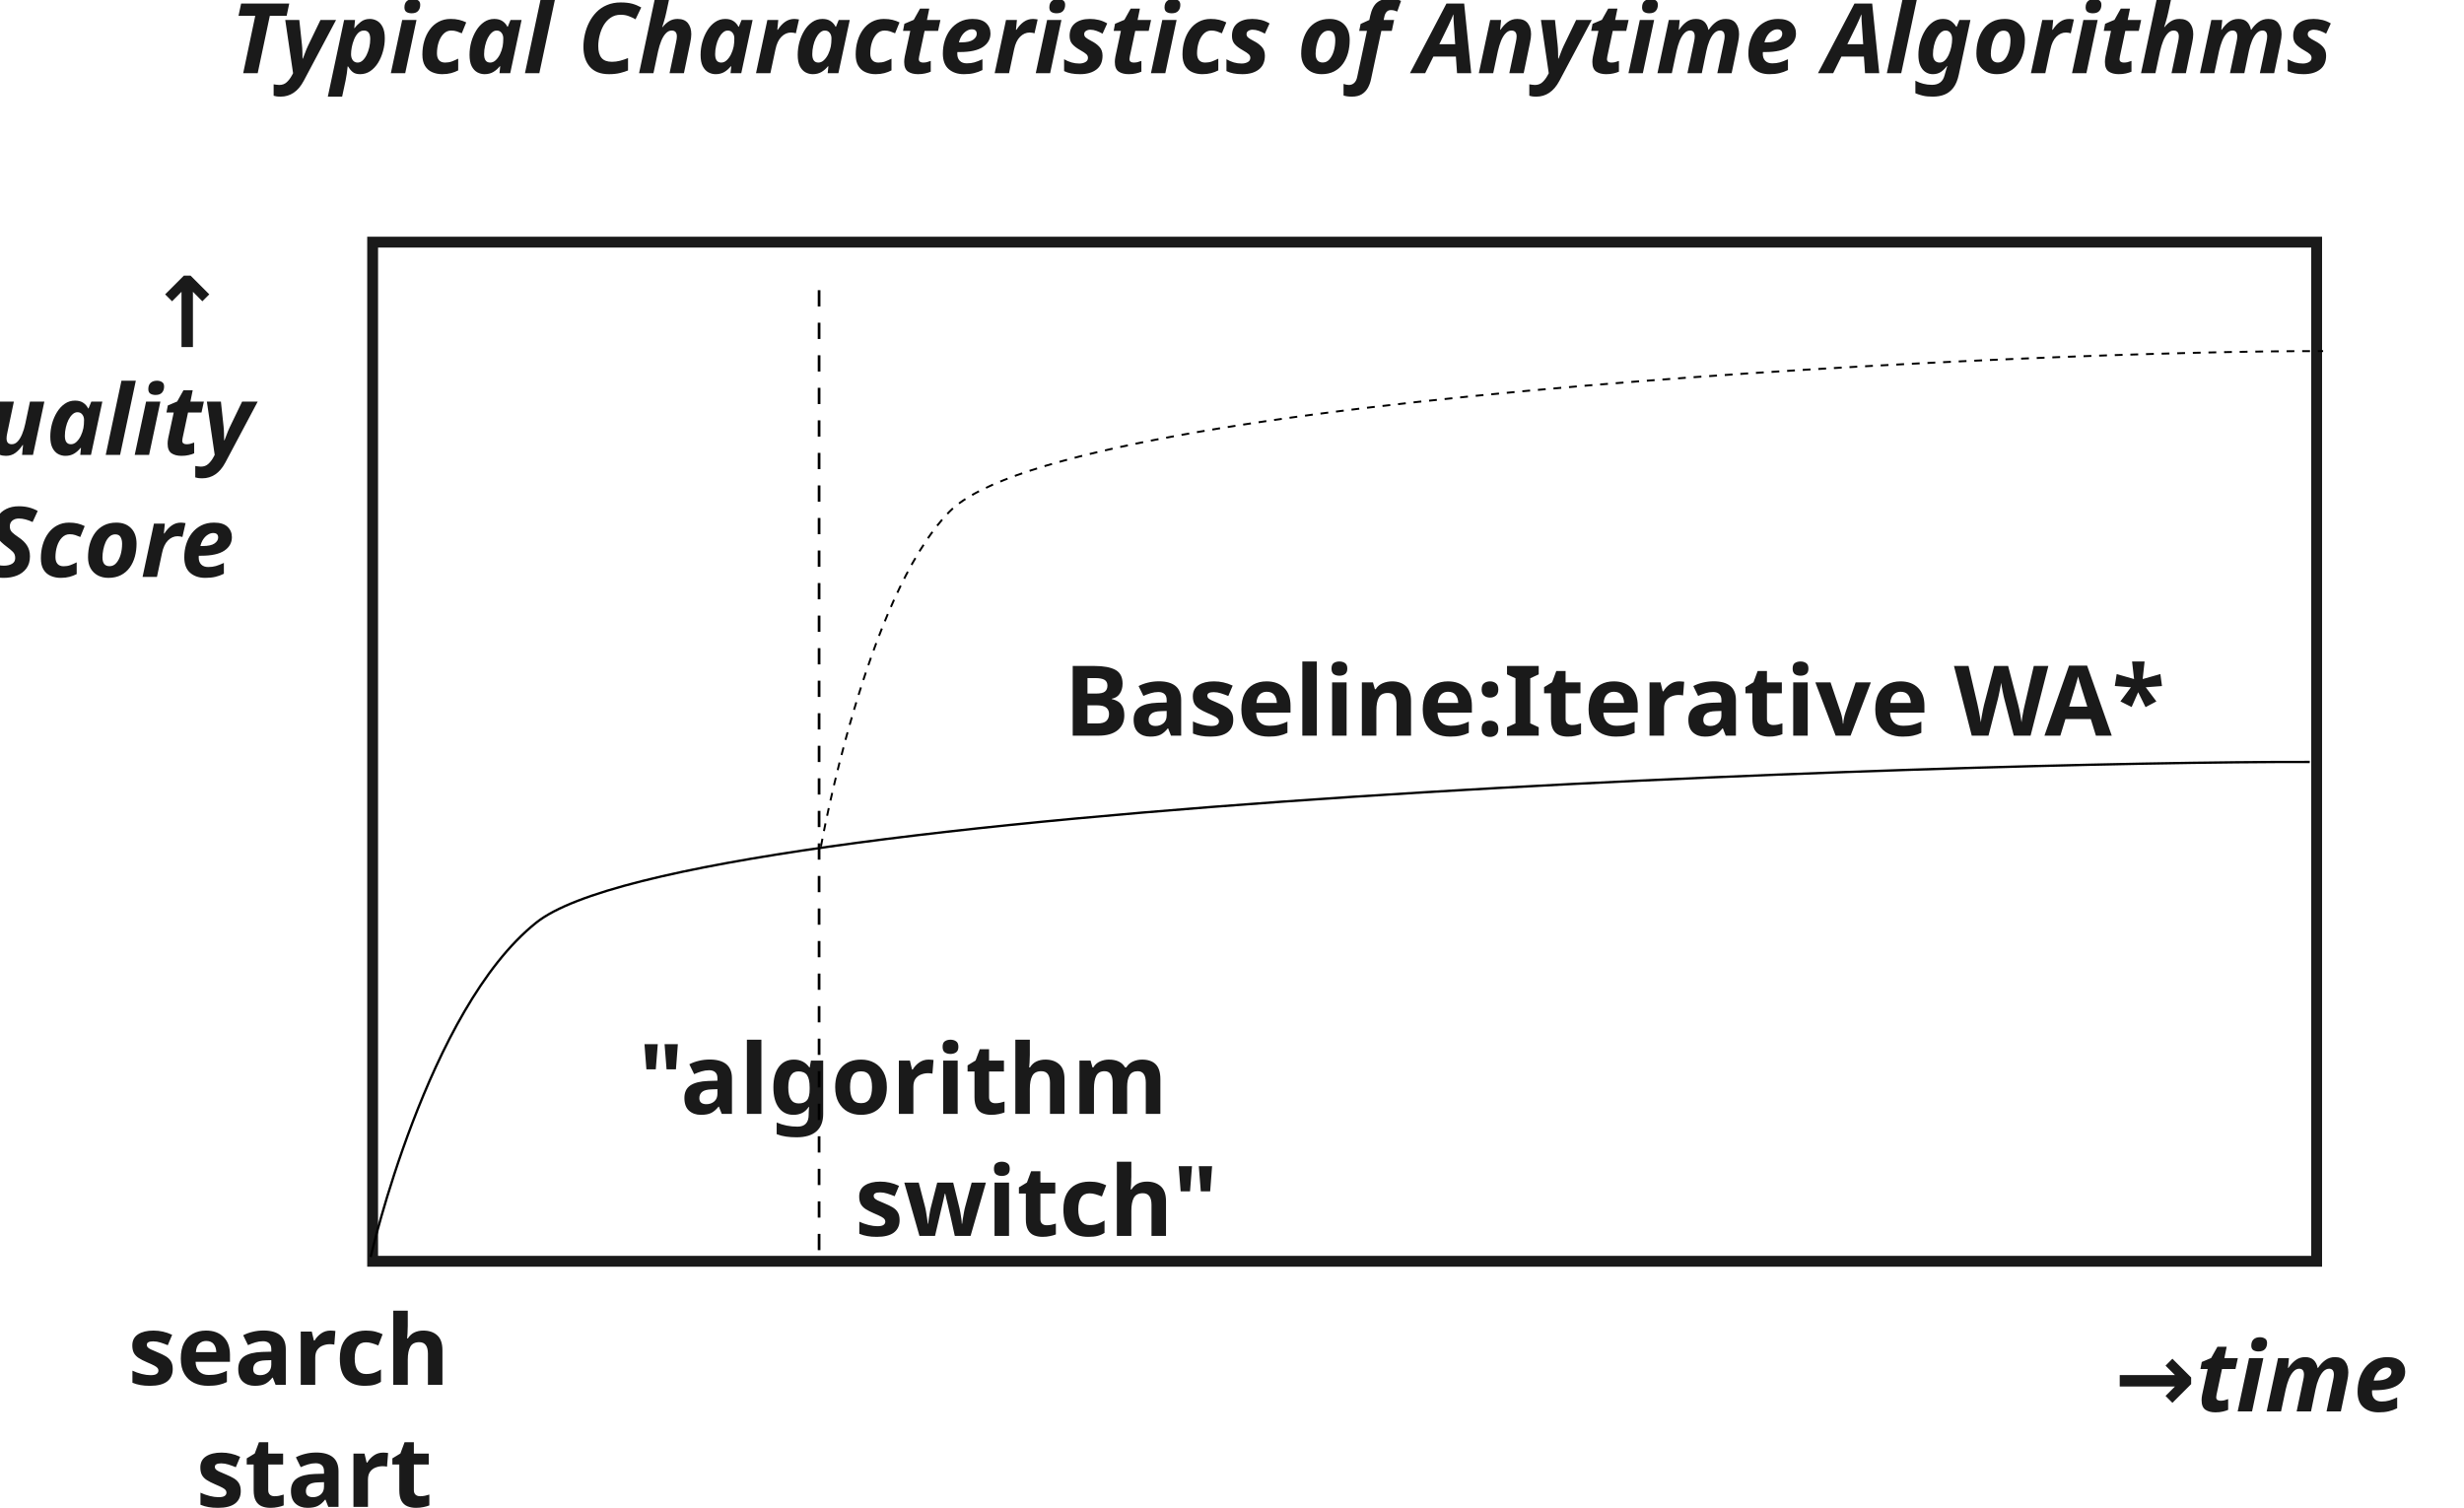
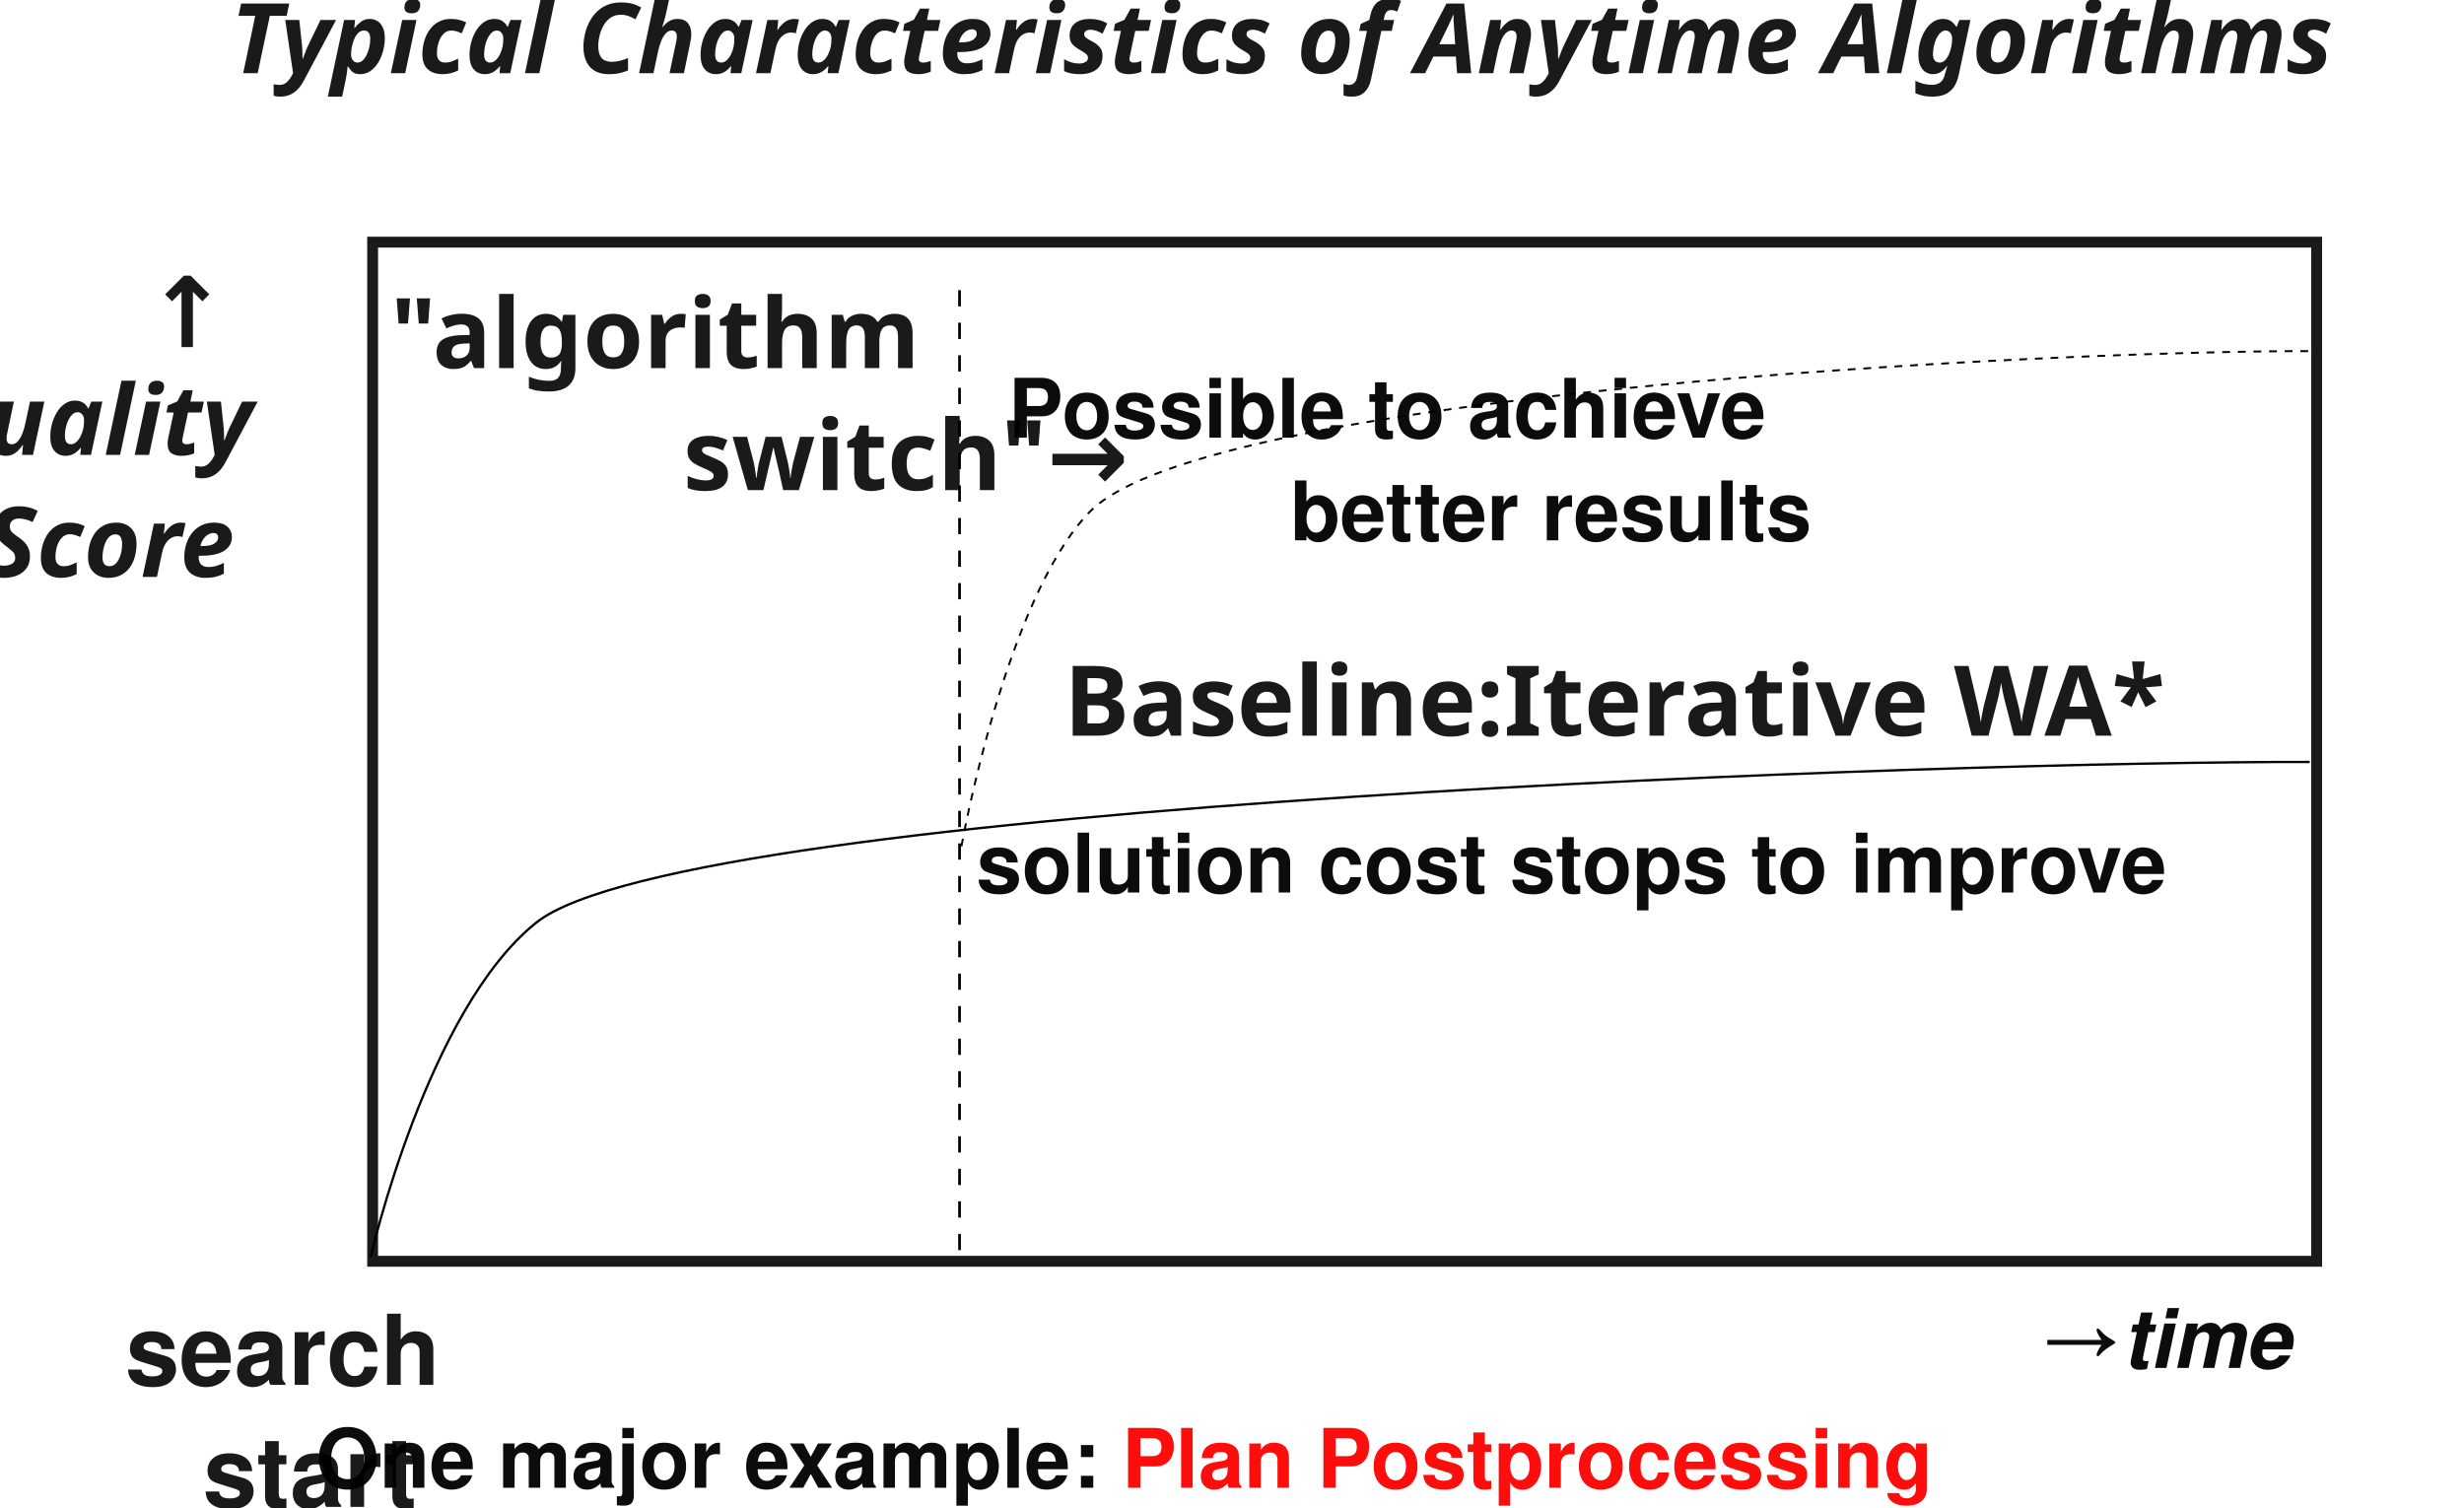
<svg xmlns="http://www.w3.org/2000/svg" width="600" height="367.163" id="svg4044" version="1.1">
  <defs id="defs4046" />
  <g id="layer1" transform="translate(-16.32908,-239.8787)">
    <rect style="opacity:0.898;color:#000000;fill:none;stroke:#000000;stroke-width:2.641;stroke-linecap:butt;stroke-linejoin:miter;stroke-miterlimit:3.8;stroke-opacity:1;stroke-dasharray:none;stroke-dashoffset:0;marker:none;visibility:visible;display:inline;overflow:visible;enable-background:accumulate" id="rect3009" width="473.377" height="248.162" x="107.068" y="298.839" />
    <text xml:space="preserve" style="font-size:23.77px;font-style:italic;font-variant:normal;font-weight:bold;font-stretch:normal;text-indent:0;text-align:start;text-decoration:none;line-height:125%;letter-spacing:normal;word-spacing:normal;text-transform:none;direction:ltr;block-progression:tb;writing-mode:lr-tb;text-anchor:start;baseline-shift:baseline;opacity:0.898;color:#000000;fill:#000000;stroke:none;stroke-width:4;marker:none;visibility:visible;display:inline;overflow:visible;enable-background:accumulate;font-family:'M+ 2c';-inkscape-font-specification:'M+ 2c Bold Italic'" x="72.454" y="257.706" id="text3011">
      <tspan id="tspan3013" x="72.454" y="257.706">Typical Characteristics of Anytime Algorithms</tspan>
    </text>
-     <text xml:space="preserve" style="font-size:23.77px;font-style:italic;font-variant:normal;font-weight:bold;font-stretch:normal;text-indent:0;text-align:start;text-decoration:none;line-height:125%;letter-spacing:normal;word-spacing:normal;text-transform:none;direction:ltr;block-progression:tb;writing-mode:lr-tb;text-anchor:start;baseline-shift:baseline;opacity:0.898;color:#000000;fill:#000000;fill-opacity:1;fill-rule:evenodd;stroke:none;stroke-width:4;marker:none;visibility:visible;display:inline;overflow:visible;enable-background:accumulate;font-family:'M+ 2c';-inkscape-font-specification:'M+ 2c Bold Italic'" x="531.137" y="583.553" id="text3015">
-       <tspan id="tspan3017" x="531.137" y="583.553">→time</tspan>
+     <text xml:space="preserve" style="font-size:20px;font-style:italic;font-variant:normal;font-weight:bold;font-stretch:normal;text-indent:0;text-align:end;text-decoration:none;line-height:125%;letter-spacing:normal;word-spacing:normal;text-transform:none;direction:ltr;block-progression:tb;writing-mode:lr-tb;text-anchor:end;baseline-shift:baseline;opacity:0.951;color:#000000;fill:#000000;fill-opacity:1;fill-rule:nonzero;stroke:none;stroke-width:7.196;marker:none;visibility:visible;display:inline;overflow:visible;enable-background:accumulate;font-family:Nimbus Sans L;-inkscape-font-specification:Nimbus Sans L Bold Italic" x="601.984" y="572.967" id="text3015">
+       <tspan id="tspan3017" x="601.984" y="572.967">→time</tspan>
    </text>
    <text xml:space="preserve" style="font-size:23.77px;font-style:italic;font-variant:normal;font-weight:bold;font-stretch:normal;text-indent:0;text-align:center;text-decoration:none;line-height:125%;letter-spacing:normal;word-spacing:normal;text-transform:none;direction:ltr;block-progression:tb;writing-mode:lr-tb;text-anchor:middle;baseline-shift:baseline;opacity:0.898;color:#000000;fill:#000000;fill-opacity:1;fill-rule:evenodd;stroke:none;stroke-width:4;marker:none;visibility:visible;display:inline;overflow:visible;enable-background:accumulate;font-family:'M+ 2c';-inkscape-font-specification:'M+ 2c Bold Italic'" x="58.466" y="350.643" id="text3791">
      <tspan x="58.466" y="350.643" id="tspan3805">Quality</tspan>
      <tspan x="58.466" y="380.355" id="tspan3809">Score</tspan>
    </text>
    <text xml:space="preserve" style="font-size:23.77px;font-style:normal;font-variant:normal;font-weight:bold;font-stretch:normal;text-indent:0;text-align:start;text-decoration:none;line-height:125%;letter-spacing:normal;word-spacing:normal;text-transform:none;direction:ltr;block-progression:tb;writing-mode:lr-tb;text-anchor:start;baseline-shift:baseline;opacity:0.898;color:#000000;fill:#000000;fill-opacity:1;fill-rule:evenodd;stroke:none;stroke-width:4;marker:none;visibility:visible;display:inline;overflow:visible;enable-background:accumulate;font-family:'M+ 2c';-inkscape-font-specification:'M+ 2c Bold'" x="51.948" y="324.401" id="text3795">
      <tspan id="tspan3797" x="51.948" y="324.401">↑</tspan>
    </text>
-     <text xml:space="preserve" style="font-size:23.77px;font-style:normal;font-variant:normal;font-weight:bold;font-stretch:normal;text-indent:0;text-align:center;text-decoration:none;line-height:125%;letter-spacing:normal;word-spacing:normal;text-transform:none;direction:ltr;block-progression:tb;writing-mode:lr-tb;text-anchor:middle;baseline-shift:baseline;opacity:0.898;color:#000000;fill:#000000;fill-opacity:1;fill-rule:evenodd;stroke:none;stroke-width:4;marker:none;visibility:visible;display:inline;overflow:visible;enable-background:accumulate;font-family:'M+ 2c';-inkscape-font-specification:'M+ 2c Bold'" x="108.296" y="577.092" id="text3799">
+     <text xml:space="preserve" style="font-size:23.77px;font-style:normal;font-variant:normal;font-weight:bold;font-stretch:normal;text-indent:0;text-align:center;text-decoration:none;line-height:125%;letter-spacing:normal;word-spacing:normal;text-transform:none;direction:ltr;block-progression:tb;writing-mode:lr-tb;text-anchor:middle;baseline-shift:baseline;opacity:0.898;color:#000000;fill:#000000;fill-opacity:1;fill-rule:evenodd;stroke:none;stroke-width:4;marker:none;visibility:visible;display:inline;overflow:visible;enable-background:accumulate;font-family:Nimbus Sans L;-inkscape-font-specification:Nimbus Sans L Bold" x="108.296" y="577.092" id="text3799">
      <tspan id="tspan3801" x="108.296" y="577.092">search</tspan>
      <tspan x="108.296" y="606.804" id="tspan3803">start</tspan>
    </text>
    <path style="fill:none;stroke:#000000;stroke-width:0.569px;stroke-linecap:butt;stroke-linejoin:miter;stroke-opacity:1" d="m 106.587,545.951 c 0,0 13.787,-60.255 40.334,-81.42 36.766,-29.313 349.628,-39.334 431.845,-39.114" id="path3811" />
-     <path style="fill:none;stroke:#000000;stroke-width:0.475;stroke-linecap:butt;stroke-linejoin:miter;stroke-miterlimit:4;stroke-opacity:1;stroke-dasharray:1.902, 1.902;stroke-dashoffset:0" d="m 216.241,445.978 c 0,0 10.68,-60.289 31.246,-81.466 28.482,-29.329 270.848,-39.356 334.54,-39.136" id="path3811-8" />
-     <path style="fill:none;stroke:#000000;stroke-width:0.66;stroke-linecap:butt;stroke-linejoin:miter;stroke-miterlimit:4;stroke-opacity:1;stroke-dasharray:3.962, 3.962;stroke-dashoffset:0;marker-end:none" d="m 215.783,544.293 0,-236.582" id="path3831" />
-     <text xml:space="preserve" style="font-size:23.77px;font-style:normal;font-variant:normal;font-weight:bold;font-stretch:normal;text-indent:0;text-align:end;text-decoration:none;line-height:125%;letter-spacing:normal;word-spacing:normal;text-transform:none;direction:ltr;block-progression:tb;writing-mode:lr-tb;text-anchor:end;baseline-shift:baseline;opacity:0.898;color:#000000;fill:#000000;fill-opacity:1;fill-rule:evenodd;stroke:none;stroke-width:1;marker:none;visibility:visible;display:inline;overflow:visible;enable-background:accumulate;font-family:'M+ 2c';-inkscape-font-specification:'M+ 2c Bold'" x="343.924" y="511.107" id="text4013">
-       <tspan id="tspan4015" x="343.924" y="511.107">"algorithm</tspan>
-       <tspan x="343.924" y="540.819" id="tspan4017">switch"</tspan>
+     <path style="fill:none;stroke:#000000;stroke-width:0.475;stroke-linecap:butt;stroke-linejoin:miter;stroke-miterlimit:4;stroke-opacity:1;stroke-dasharray:1.902, 1.902;stroke-dashoffset:0" d="m 250.443,445.978 c 0,0 10.68,-60.289 31.246,-81.466 28.482,-29.329 235.017,-39.356 298.709,-39.136" id="path3811-8" />
+     <path style="fill:none;stroke:#000000;stroke-width:0.66;stroke-linecap:butt;stroke-linejoin:miter;stroke-miterlimit:4;stroke-opacity:1;stroke-dasharray:3.962, 3.962;stroke-dashoffset:0;marker-end:none" d="m 249.985,544.293 0,-236.582" id="path3831" />
+     <text xml:space="preserve" style="font-size:23.77px;font-style:normal;font-variant:normal;font-weight:bold;font-stretch:normal;text-indent:0;text-align:start;text-decoration:none;line-height:125%;letter-spacing:normal;word-spacing:normal;text-transform:none;direction:ltr;block-progression:tb;writing-mode:lr-tb;text-anchor:start;baseline-shift:baseline;opacity:0.898;color:#000000;fill:#000000;fill-opacity:1;fill-rule:evenodd;stroke:none;stroke-width:1;marker:none;visibility:visible;display:inline;overflow:visible;enable-background:accumulate;font-family:'M+ 2c';-inkscape-font-specification:'M+ 2c Bold'" x="111.384" y="329.508" id="text4013">
+       <tspan id="tspan4015" x="111.384" y="329.508">"algorithm</tspan>
+       <tspan x="111.384" y="359.221" id="tspan3003">　　　switch"→</tspan>
    </text>
    <text xml:space="preserve" style="font-size:23.77px;font-style:normal;font-variant:normal;font-weight:bold;font-stretch:normal;text-indent:0;text-align:end;text-decoration:none;line-height:125%;letter-spacing:normal;word-spacing:normal;text-transform:none;direction:ltr;block-progression:tb;writing-mode:lr-tb;text-anchor:end;baseline-shift:baseline;opacity:0.898;color:#000000;fill:#000000;fill-opacity:1;fill-rule:evenodd;stroke:none;stroke-width:1;marker:none;visibility:visible;display:inline;overflow:visible;enable-background:accumulate;font-family:'M+ 2c';-inkscape-font-specification:'M+ 2c Bold'" x="574.419" y="419.012" id="text4019">
      <tspan id="tspan4021" x="574.419" y="419.012">Baseline:Iterative WA*</tspan>
    </text>
+     <text xml:space="preserve" style="font-size:20px;font-style:normal;font-variant:normal;font-weight:bold;font-stretch:normal;text-indent:0;text-align:end;text-decoration:none;line-height:125%;letter-spacing:normal;word-spacing:normal;text-transform:none;direction:ltr;block-progression:tb;writing-mode:lr-tb;text-anchor:end;baseline-shift:baseline;opacity:0.951;color:#000000;fill:#000000;fill-opacity:1;fill-rule:nonzero;stroke:none;stroke-width:7.196;marker:none;visibility:visible;display:inline;overflow:visible;enable-background:accumulate;font-family:Nimbus Sans L;-inkscape-font-specification:Nimbus Sans L Bold" x="485.278" y="346.452" id="text3007">
+       <tspan id="tspan3009" x="485.278" y="346.452">Possible to achieve</tspan>
+       <tspan x="485.278" y="371.452" id="tspan3011">better results</tspan>
+     </text>
+     <text xml:space="preserve" style="font-size:20px;font-style:normal;font-variant:normal;font-weight:bold;font-stretch:normal;text-indent:0;text-align:end;text-decoration:none;line-height:125%;letter-spacing:normal;word-spacing:normal;text-transform:none;direction:ltr;block-progression:tb;writing-mode:lr-tb;text-anchor:end;baseline-shift:baseline;opacity:0.951;color:#000000;fill:#000000;fill-opacity:1;fill-rule:nonzero;stroke:none;stroke-width:7.196;marker:none;visibility:visible;display:inline;overflow:visible;enable-background:accumulate;font-family:Nimbus Sans L;-inkscape-font-specification:Nimbus Sans L Bold" x="571.71" y="457.202" id="text3013">
+       <tspan x="571.71" y="457.202" id="tspan3018">solution cost stops to improve</tspan>
+     </text>
+     <text xml:space="preserve" style="font-size:20px;font-style:normal;font-variant:normal;font-weight:bold;font-stretch:normal;text-indent:0;text-align:end;text-decoration:none;line-height:125%;letter-spacing:normal;word-spacing:normal;text-transform:none;direction:ltr;block-progression:tb;writing-mode:lr-tb;text-anchor:end;baseline-shift:baseline;opacity:0.951;color:#000000;fill:#000000;fill-opacity:1;fill-rule:nonzero;stroke:none;stroke-width:7.196;marker:none;visibility:visible;display:inline;overflow:visible;enable-background:accumulate;font-family:Nimbus Sans L;-inkscape-font-specification:Nimbus Sans L Bold" x="553.795" y="602.155" id="text3055">
+       <tspan id="tspan3057" x="553.795" y="602.155">One major example: <tspan style="fill:#ff0000" id="tspan3111">Plan Postprocessing</tspan>
+       </tspan>
+     </text>
  </g>
</svg>
